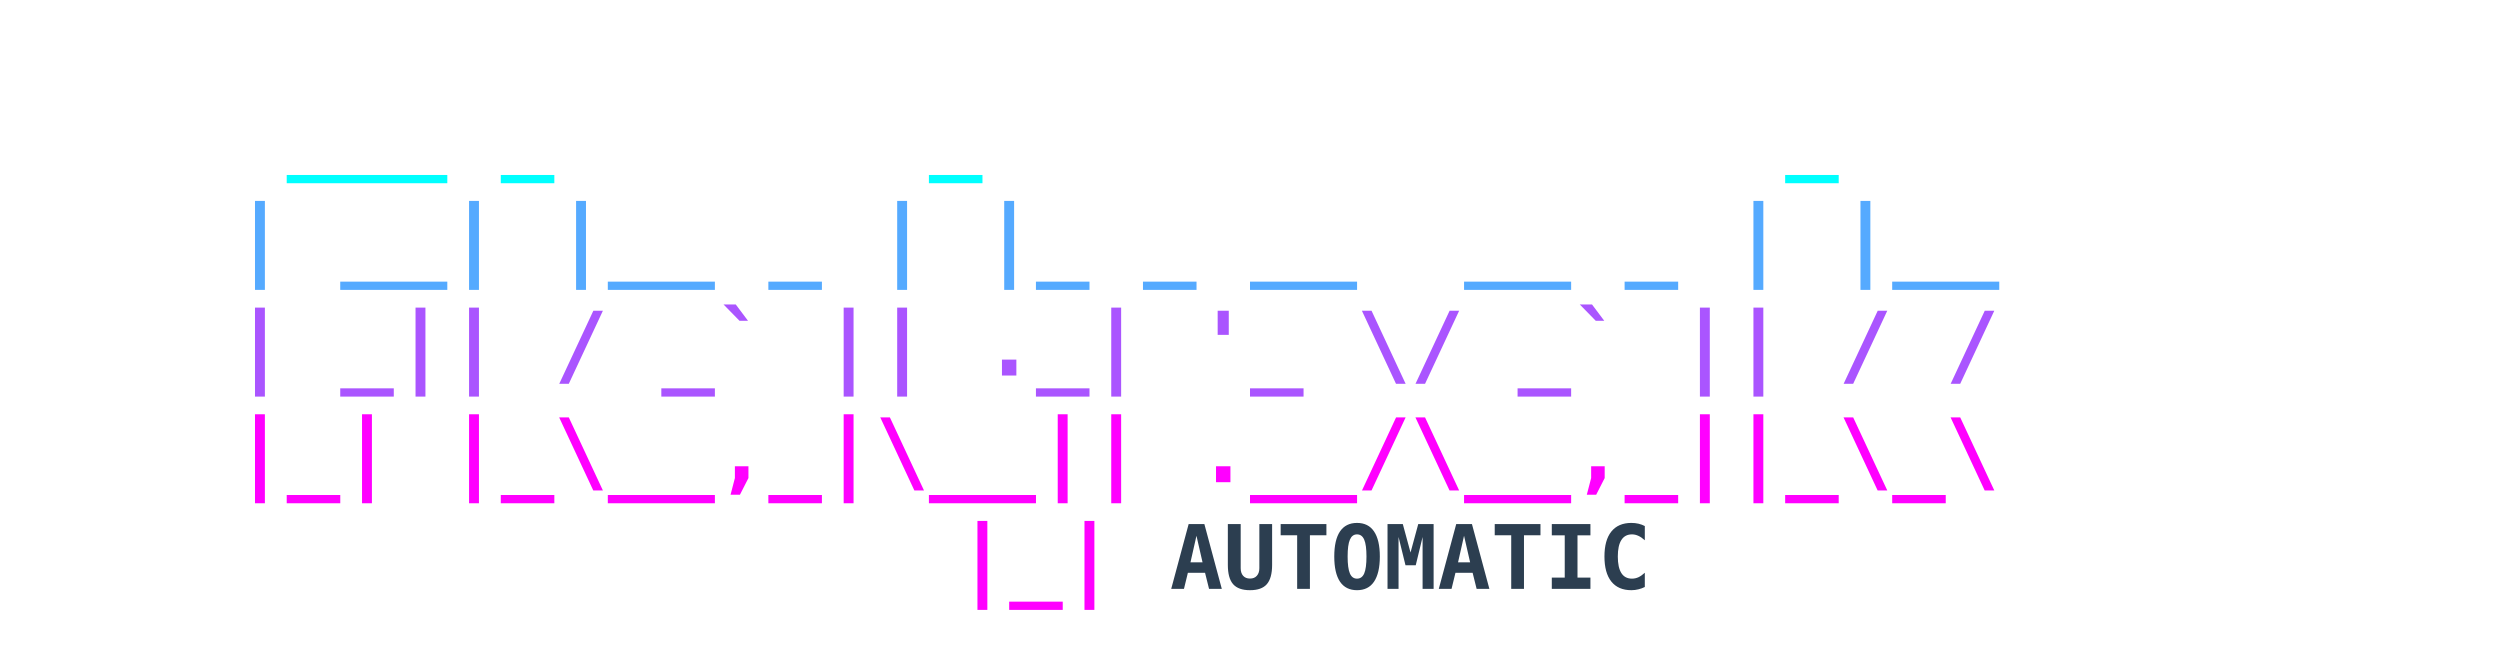
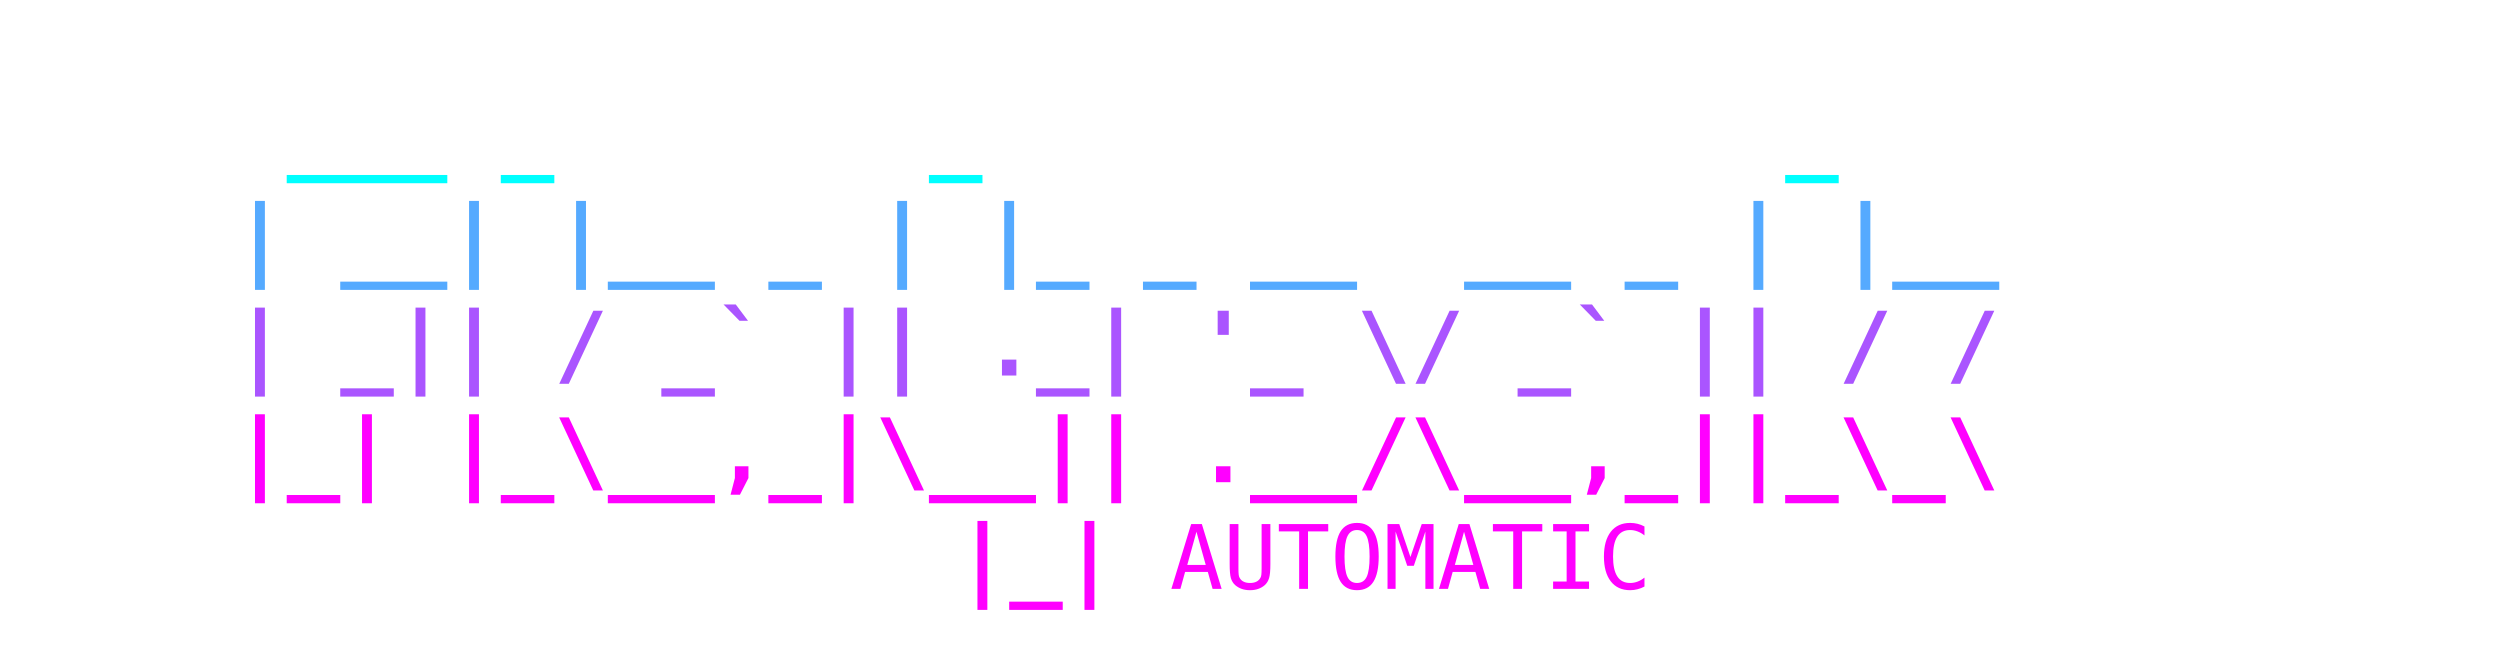
<svg xmlns="http://www.w3.org/2000/svg" viewBox="0 0 450 120" width="100%" height="100%">
  <style>
    .ascii { font-family: ui-monospace, SFMono-Regular, Menlo, Monaco, Consolas, monospace; font-size: 16px; font-weight: bold; }
    .c1 { fill: #00FFFF; }
    .c2 { fill: #55AAFF; }
    .c3 { fill: #AA55FF; }
    .c4 { fill: #FF00FF; }
    .c-auto { fill: #2c3e50; } /* Light mode default text color */
    @media (prefers-color-scheme: dark) {
      .c-auto { fill: #e0e0e0; } /* Dark mode text color */
    }
+     .c-text { font-weight: normal; }
  </style>
  <text x="50%" y="10" class="ascii" text-anchor="middle" xml:space="preserve">
    <tspan x="50%" dy="1.2em" class="c1">  ___ _       _               _    </tspan>
    <tspan x="50%" dy="1.2em" class="c2"> | __| |__ _ | |_ _ __  __ _ | |__ </tspan>
    <tspan x="50%" dy="1.2em" class="c3"> | _|| / _` || ._| '_ \/ _` || / / </tspan>
    <tspan x="50%" dy="1.2em" class="c4"> |_| |_\__,_|\__|| .__/\__,_||_\_\ </tspan>
-     <tspan x="50%" dy="1.2em" class="c4">          |_|<tspan class="c-auto"> AUTOMATIC</tspan>
+     <tspan x="50%" dy="1.2em" class="c4">          |_|<tspan class="c-text"> AUTOMATIC</tspan>
    </tspan>
  </text>
</svg>
